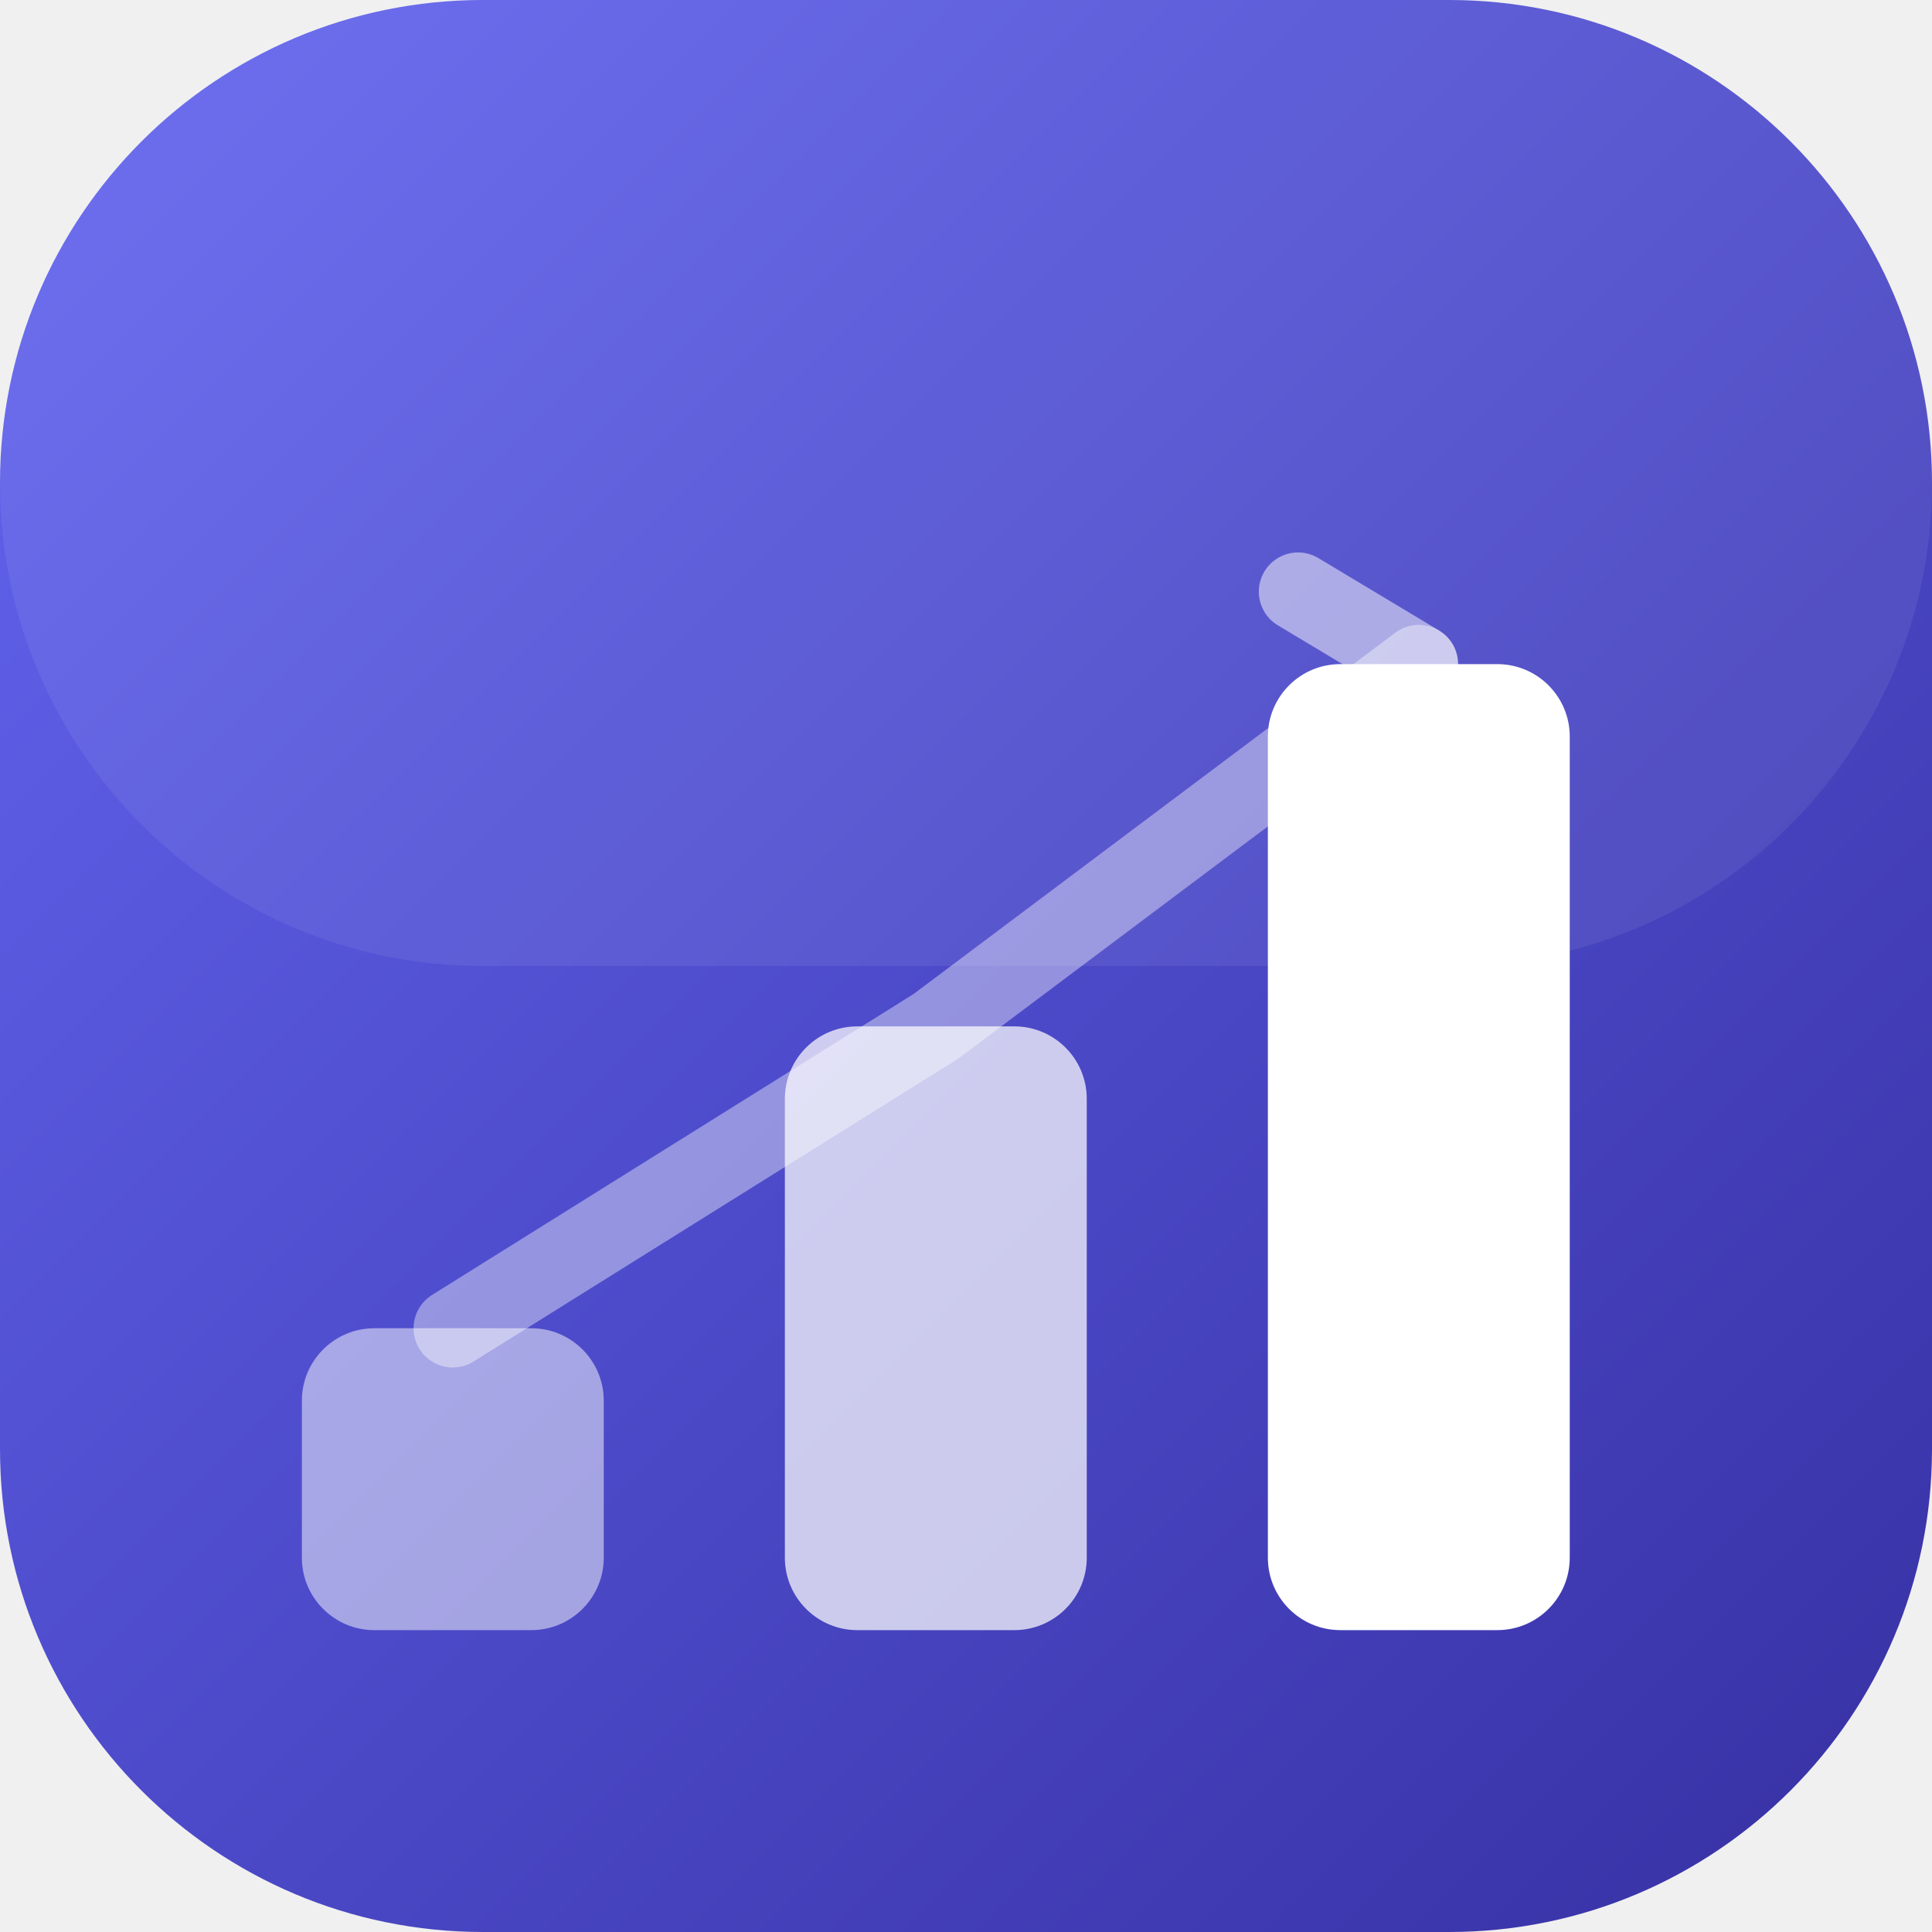
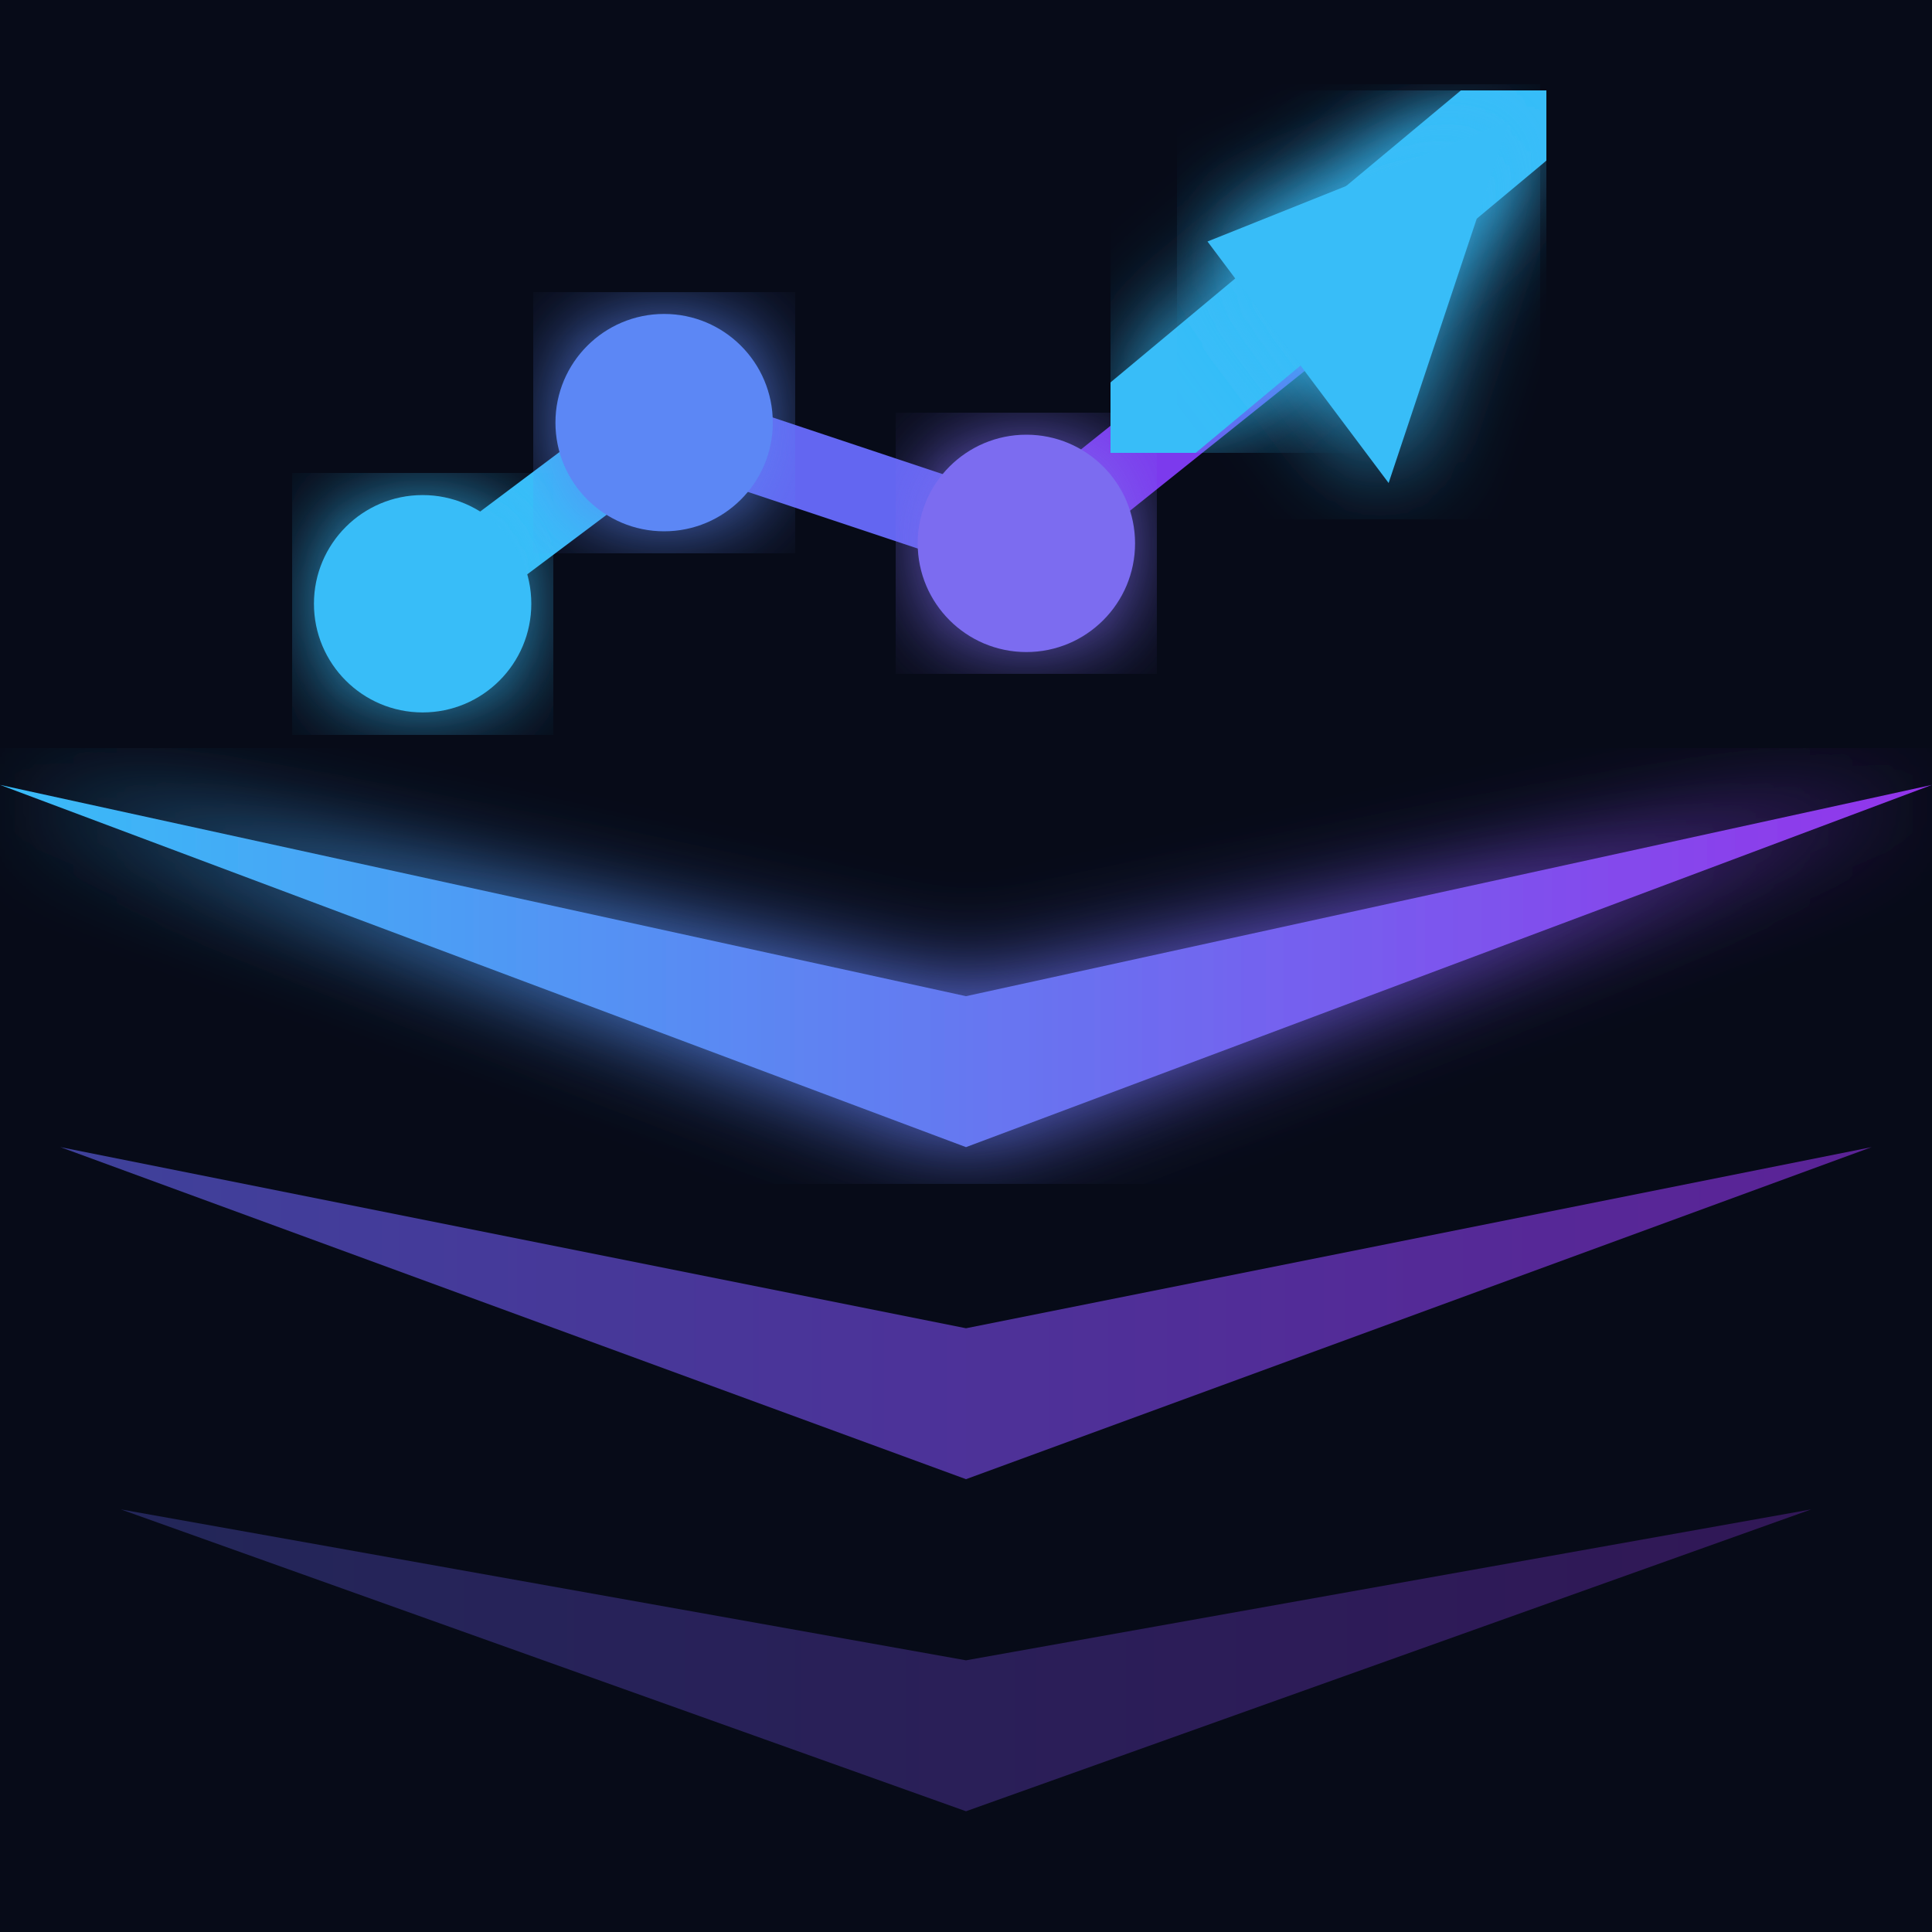
<svg xmlns="http://www.w3.org/2000/svg" viewBox="0 0 32 32" width="32" height="32">
  <defs>
-     <linearGradient id="bg" x1="0" y1="0" x2="1" y2="1">
-       <stop offset="0%" stop-color="#6366f1" />
-       <stop offset="100%" stop-color="#3730a3" />
+     <linearGradient id="lg" x1="0%" y1="0%" x2="100%" y2="0%">
+       <stop offset="0%" stop-color="#38bdf8" />
+       <stop offset="100%" stop-color="#9333ea" />
    </linearGradient>
+     <linearGradient id="lg2" x1="0%" y1="0%" x2="100%" y2="0%">
+       <stop offset="0%" stop-color="#6366f1" stop-opacity="0.6" />
+       <stop offset="100%" stop-color="#9333ea" stop-opacity="0.6" />
+     </linearGradient>
+     <linearGradient id="lg3" x1="0%" y1="0%" x2="100%" y2="0%">
+       <stop offset="0%" stop-color="#6366f1" stop-opacity="0.3" />
+       <stop offset="100%" stop-color="#9333ea" stop-opacity="0.3" />
+     </linearGradient>
+     <filter id="glow">
+       <feGaussianBlur stdDeviation="0.8" result="blur" />
+       <feMerge>
+         <feMergeNode in="blur" />
+         <feMergeNode in="SourceGraphic" />
+       </feMerge>
+     </filter>
  </defs>
-   <rect width="32" height="32" rx="8" fill="url(#bg)" />
-   <rect width="32" height="16" rx="8" fill="rgba(255,255,255,0.07)" />
-   <rect x="5" y="22" width="5" height="5" rx="1.2" fill="rgba(255,255,255,0.5)" />
-   <rect x="13" y="17" width="5" height="10" rx="1.2" fill="rgba(255,255,255,0.72)" />
-   <rect x="21" y="11" width="5" height="16" rx="1.2" fill="white" />
-   <polyline points="7.5,22  15.5,17  23.5,11" fill="none" stroke="rgba(255,255,255,0.4)" stroke-width="1.3" stroke-linecap="round" stroke-linejoin="round" />
-   <polyline points="21.5,9.8  23.5,11  22,13" fill="none" stroke="rgba(255,255,255,0.5)" stroke-width="1.3" stroke-linecap="round" stroke-linejoin="round" />
+   <rect width="32" height="32" fill="#070b18" />
+   <path d="M2,25 L16,30 L30,25 L16,27.5 Z" fill="url(#lg3)" />
+   <path d="M1,19 L16,24.5 L31,19 L16,22 Z" fill="url(#lg2)" />
+   <path d="M0,13 L16,19 L32,13 L16,16.5 Z" fill="url(#lg)" filter="url(#glow)" />
+   <line x1="7" y1="10" x2="11" y2="7" stroke="#38bdf8" stroke-width="1.3" stroke-linecap="round" />
+   <line x1="11" y1="7" x2="17" y2="9" stroke="#6366f1" stroke-width="1.3" stroke-linecap="round" />
+   <line x1="17" y1="9" x2="22" y2="5" stroke="#7c3aed" stroke-width="1.3" stroke-linecap="round" />
+   <circle cx="7" cy="10" r="1.8" fill="#38bdf8" filter="url(#glow)" />
+   <circle cx="11" cy="7" r="1.8" fill="#5b87f5" filter="url(#glow)" />
+   <circle cx="17" cy="9" r="1.8" fill="#7c6cf0" filter="url(#glow)" />
+   <line x1="19" y1="7" x2="25" y2="2" stroke="#38bdf8" stroke-width="1.8" stroke-linecap="round" filter="url(#glow)" />
+   <polygon points="25,2 20,4 23,8" fill="#38bdf8" filter="url(#glow)" />
</svg>
